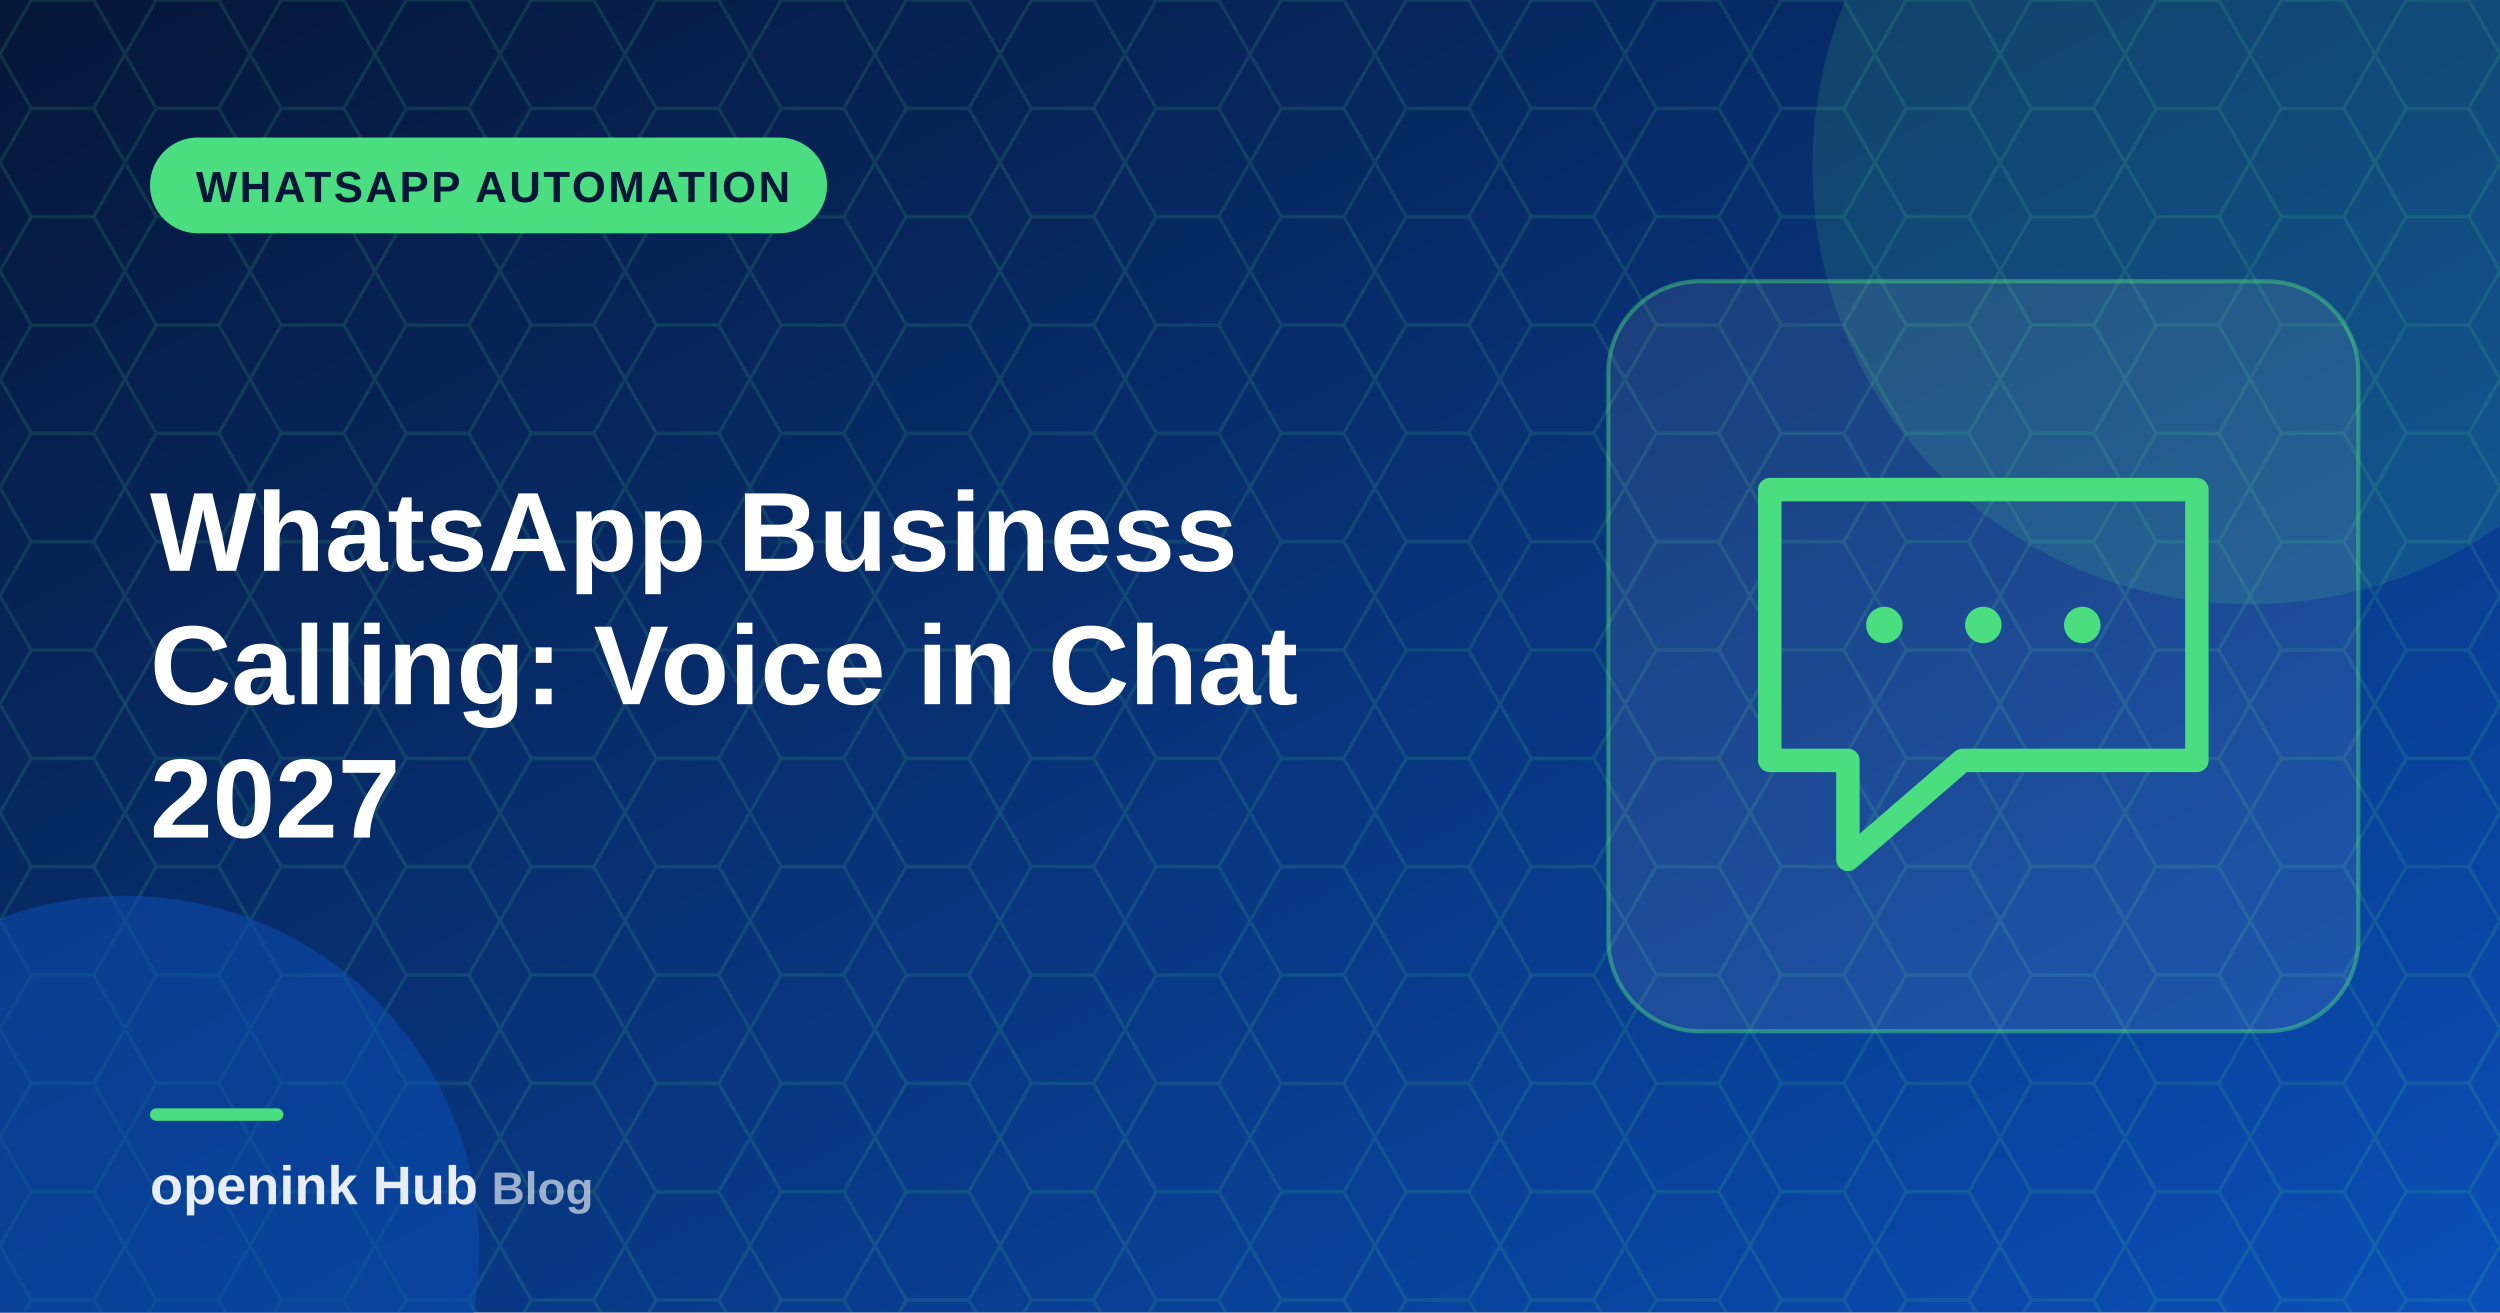
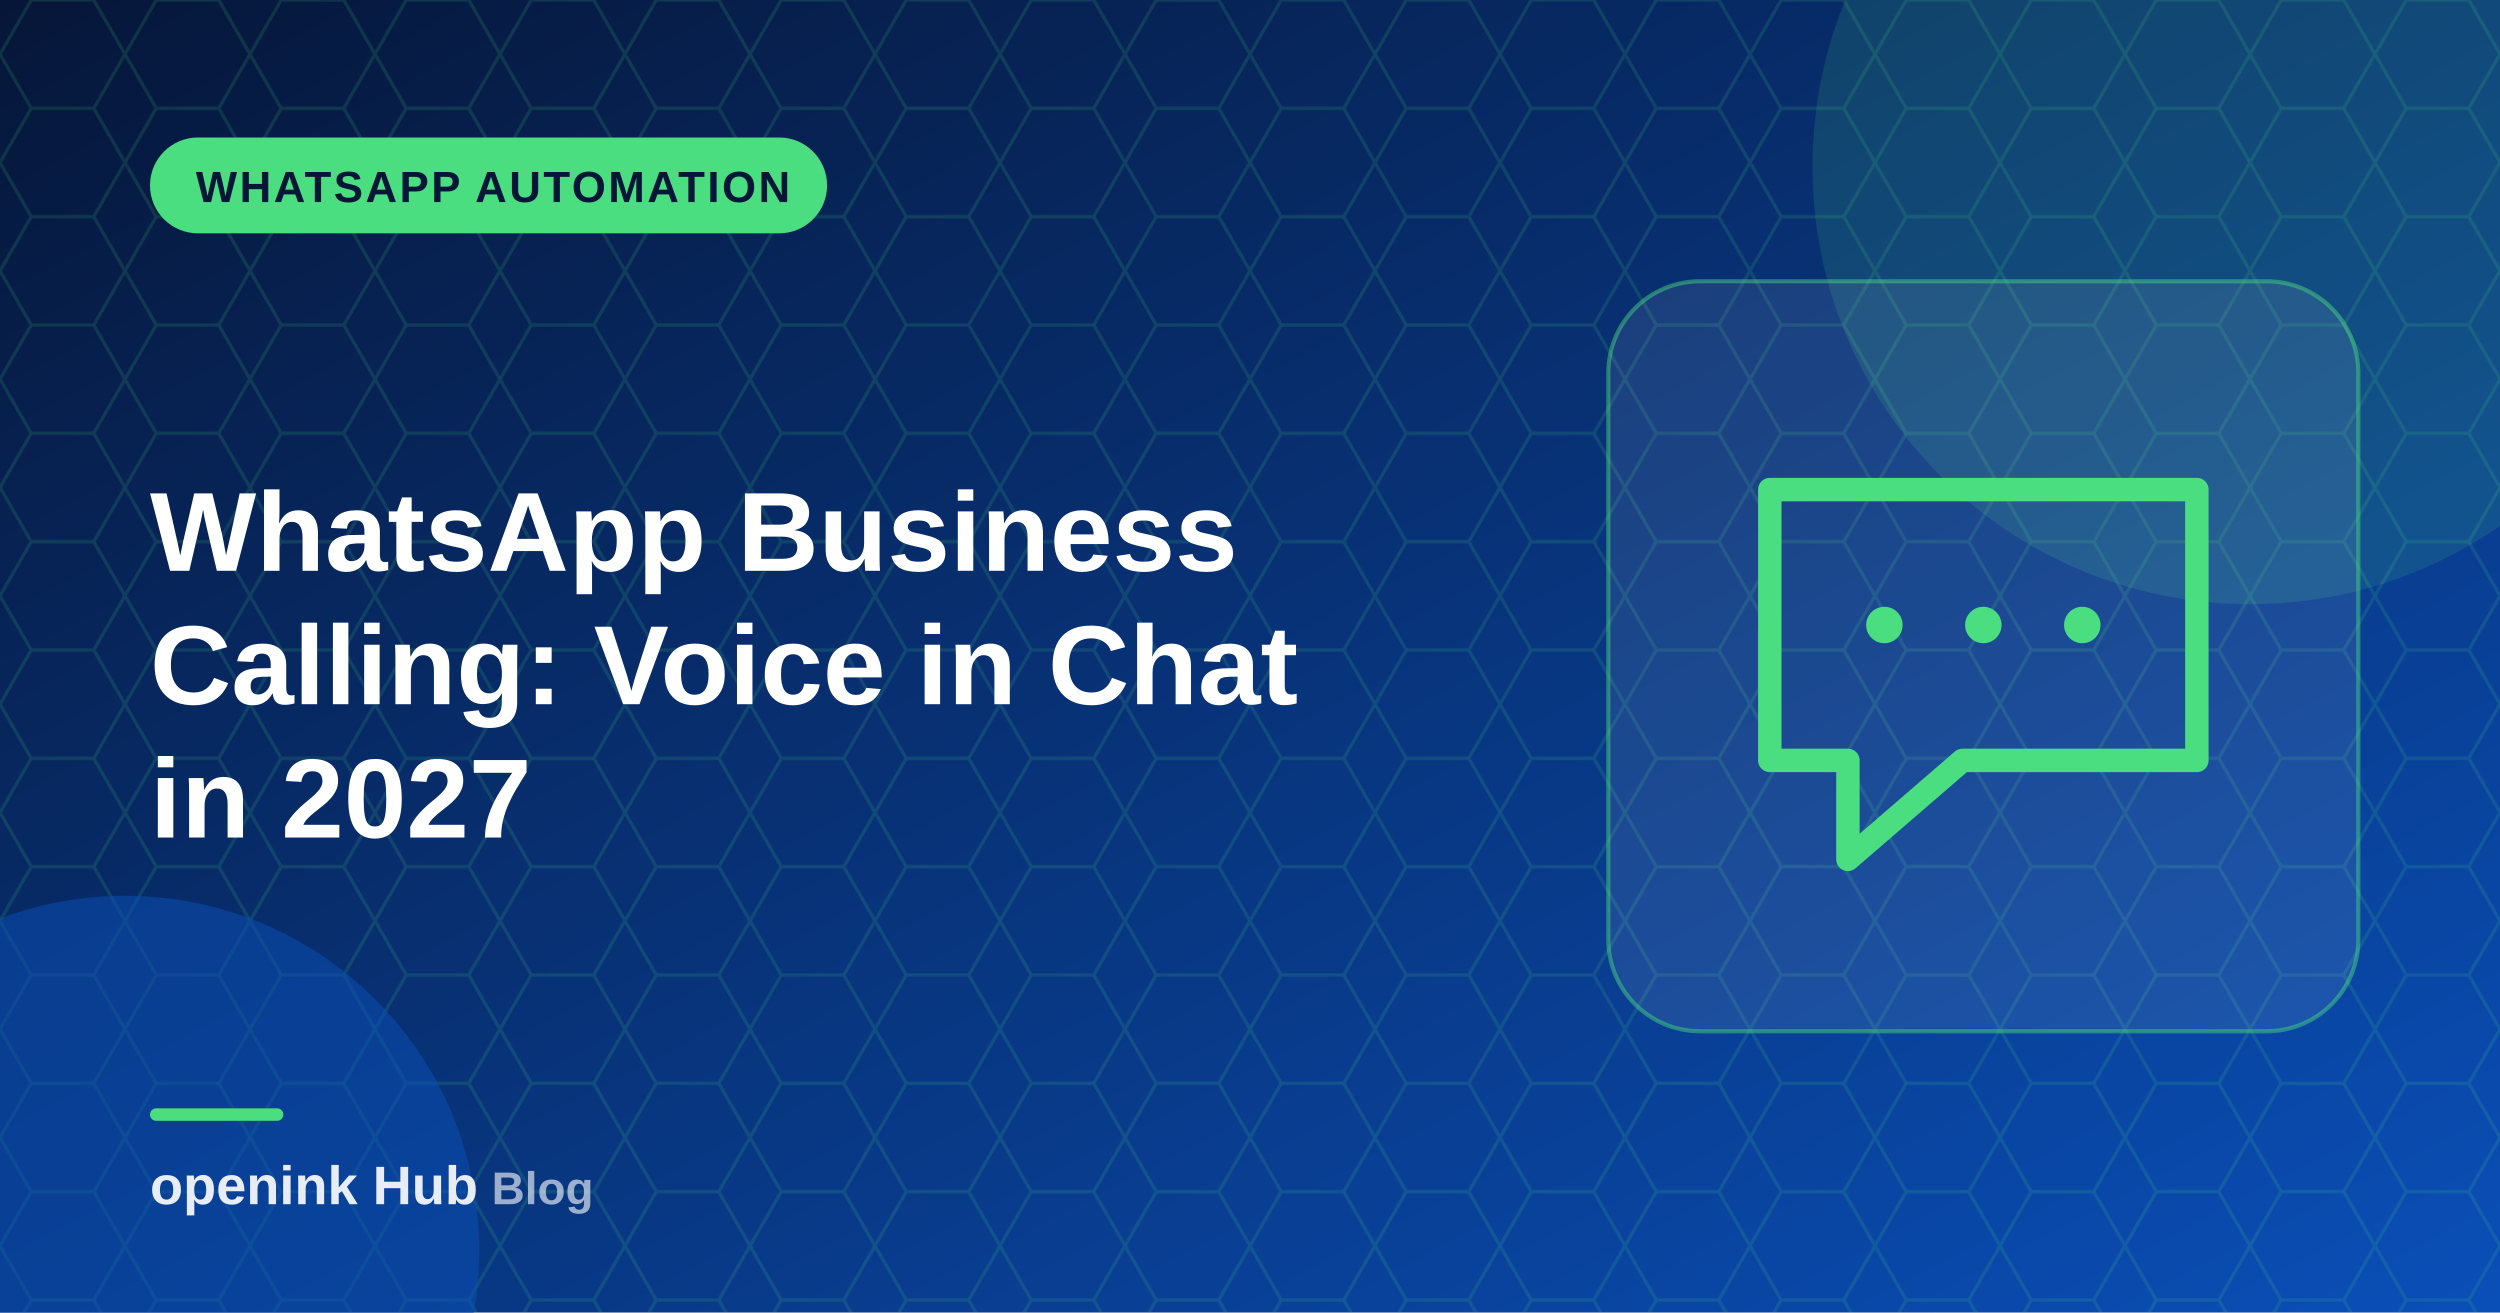
- <svg xmlns="http://www.w3.org/2000/svg" width="1200" height="630" viewBox="0 0 1200 630" role="img" aria-label="WhatsApp Business Calling: Voice in Chat 2027">
+ <svg xmlns="http://www.w3.org/2000/svg" width="1200" height="630" viewBox="0 0 1200 630" role="img" aria-label="WhatsApp Business Calling: Voice in Chat in 2027">
  <defs>
    <linearGradient id="g" x1="0" y1="0" x2="1" y2="1">
      <stop offset="0" stop-color="#061638" />
      <stop offset="1" stop-color="#0a4fb8" />
    </linearGradient>
    <pattern id="p" width="60" height="52" patternUnits="userSpaceOnUse">
      <path d="M15 0h30l15 26-15 26H15L0 26Z" fill="none" stroke="#4ade80" stroke-width="1.6" />
    </pattern>
    <style>.ic{fill:none;stroke:#4ade80;stroke-width:9;stroke-linecap:round;stroke-linejoin:round}.ic .f{fill:#4ade80;stroke:none}</style>
  </defs>
  <rect width="1200" height="630" fill="url(#g)" />
  <rect width="1200" height="630" fill="url(#p)" opacity=".14" />
  <circle cx="1080" cy="80" r="210" fill="#4ade80" opacity=".14" />
  <circle cx="60" cy="600" r="170" fill="#0a4fb8" opacity=".5" />
  <rect x="772" y="135" width="360" height="360" rx="44" fill="#fff" fill-opacity=".08" stroke="#4ade80" stroke-opacity=".45" stroke-width="2" />
  <g class="ic" transform="translate(827 190) scale(1.25)">
    <path d="M18 36h164v104H92l-44 38v-38H18Z" />
    <circle cx="62" cy="88" r="7" class="f" />
    <circle cx="100" cy="88" r="7" class="f" />
    <circle cx="138" cy="88" r="7" class="f" />
  </g>
  <rect x="72" y="66" width="325" height="46" rx="23" fill="#4ade80" />
  <text x="94" y="97" fill="#061638" font-family="Segoe UI,Arial,sans-serif" font-size="21" font-weight="700" letter-spacing="1.2">WHATSAPP AUTOMATION</text>
  <text x="72" y="274" fill="#fff" font-family="Segoe UI,Arial,sans-serif" font-size="54" font-weight="800">WhatsApp Business</text>
  <text x="72" y="338" fill="#fff" font-family="Segoe UI,Arial,sans-serif" font-size="54" font-weight="800">Calling: Voice in Chat</text>
-   <text x="72" y="402" fill="#fff" font-family="Segoe UI,Arial,sans-serif" font-size="54" font-weight="800">2027</text>
+   <text x="72" y="402" fill="#fff" font-family="Segoe UI,Arial,sans-serif" font-size="54" font-weight="800">in 2027</text>
  <rect x="72" y="532" width="64" height="6" rx="3" fill="#4ade80" />
  <text x="72" y="578" fill="#fff" fill-opacity=".9" font-family="Segoe UI,Arial,sans-serif" font-size="26" font-weight="700">openink Hub</text>
  <text x="236" y="578" fill="#fff" fill-opacity=".6" font-family="Segoe UI,Arial,sans-serif" font-size="22" font-weight="600">Blog</text>
</svg>
